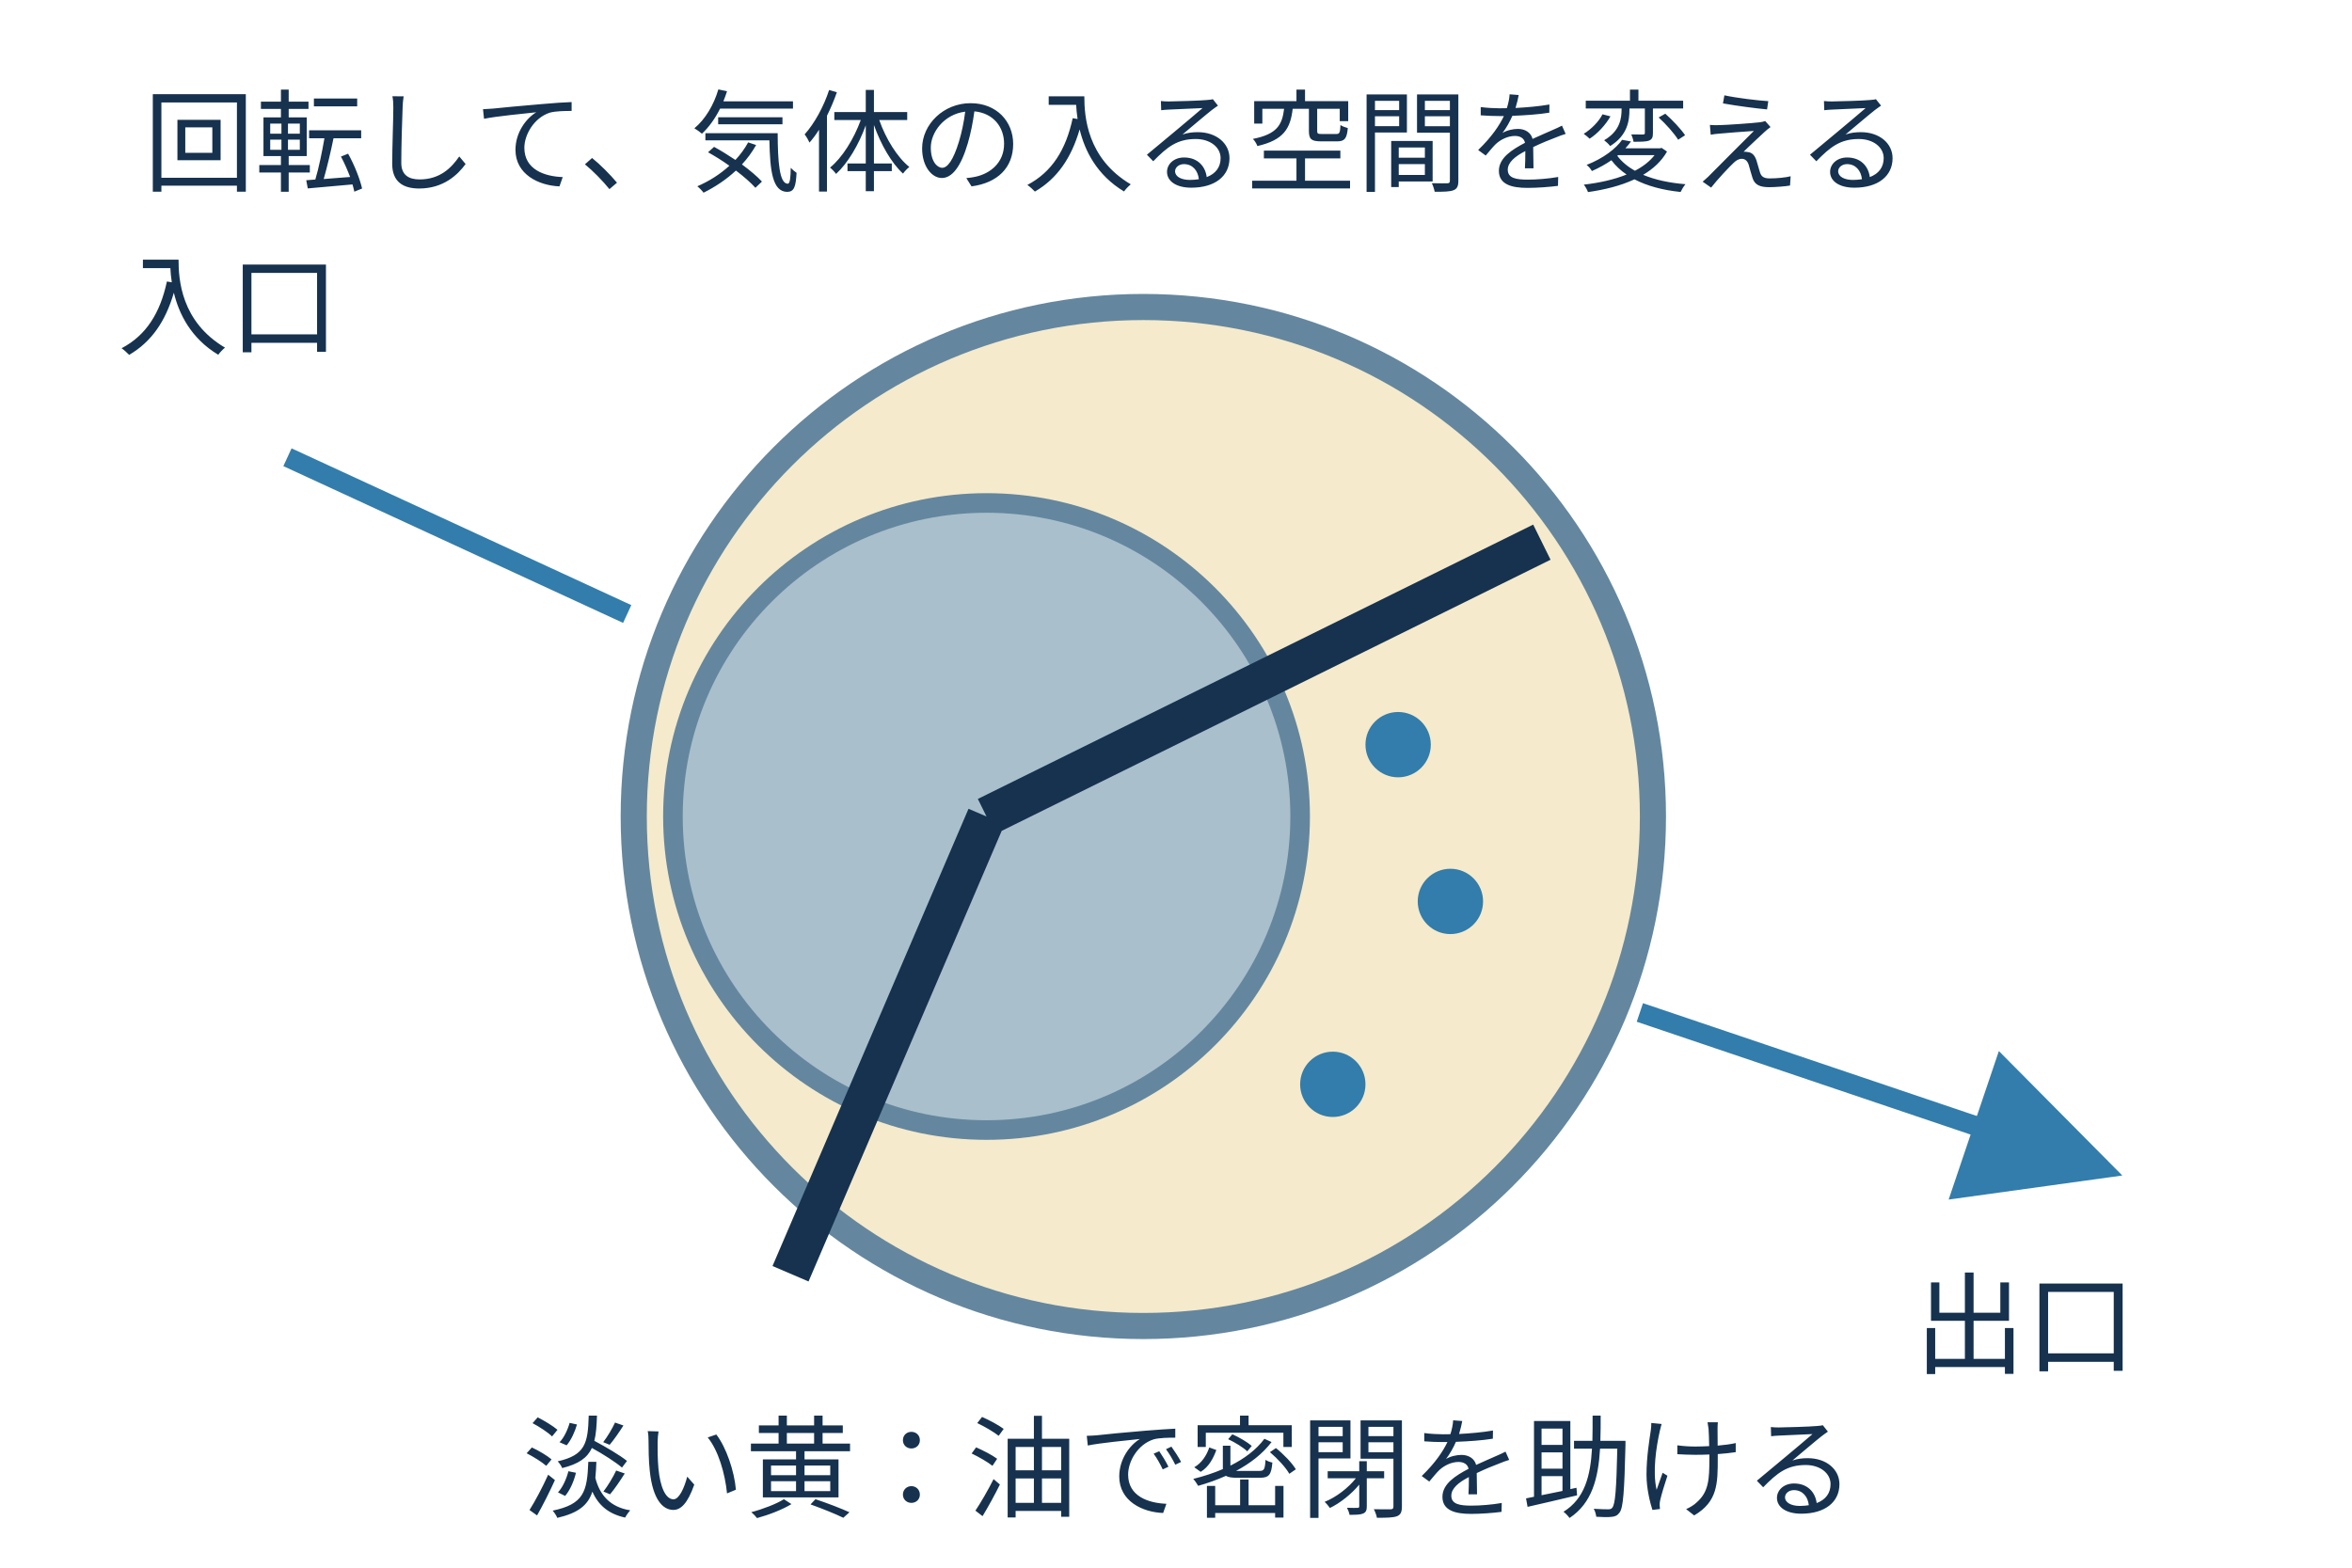
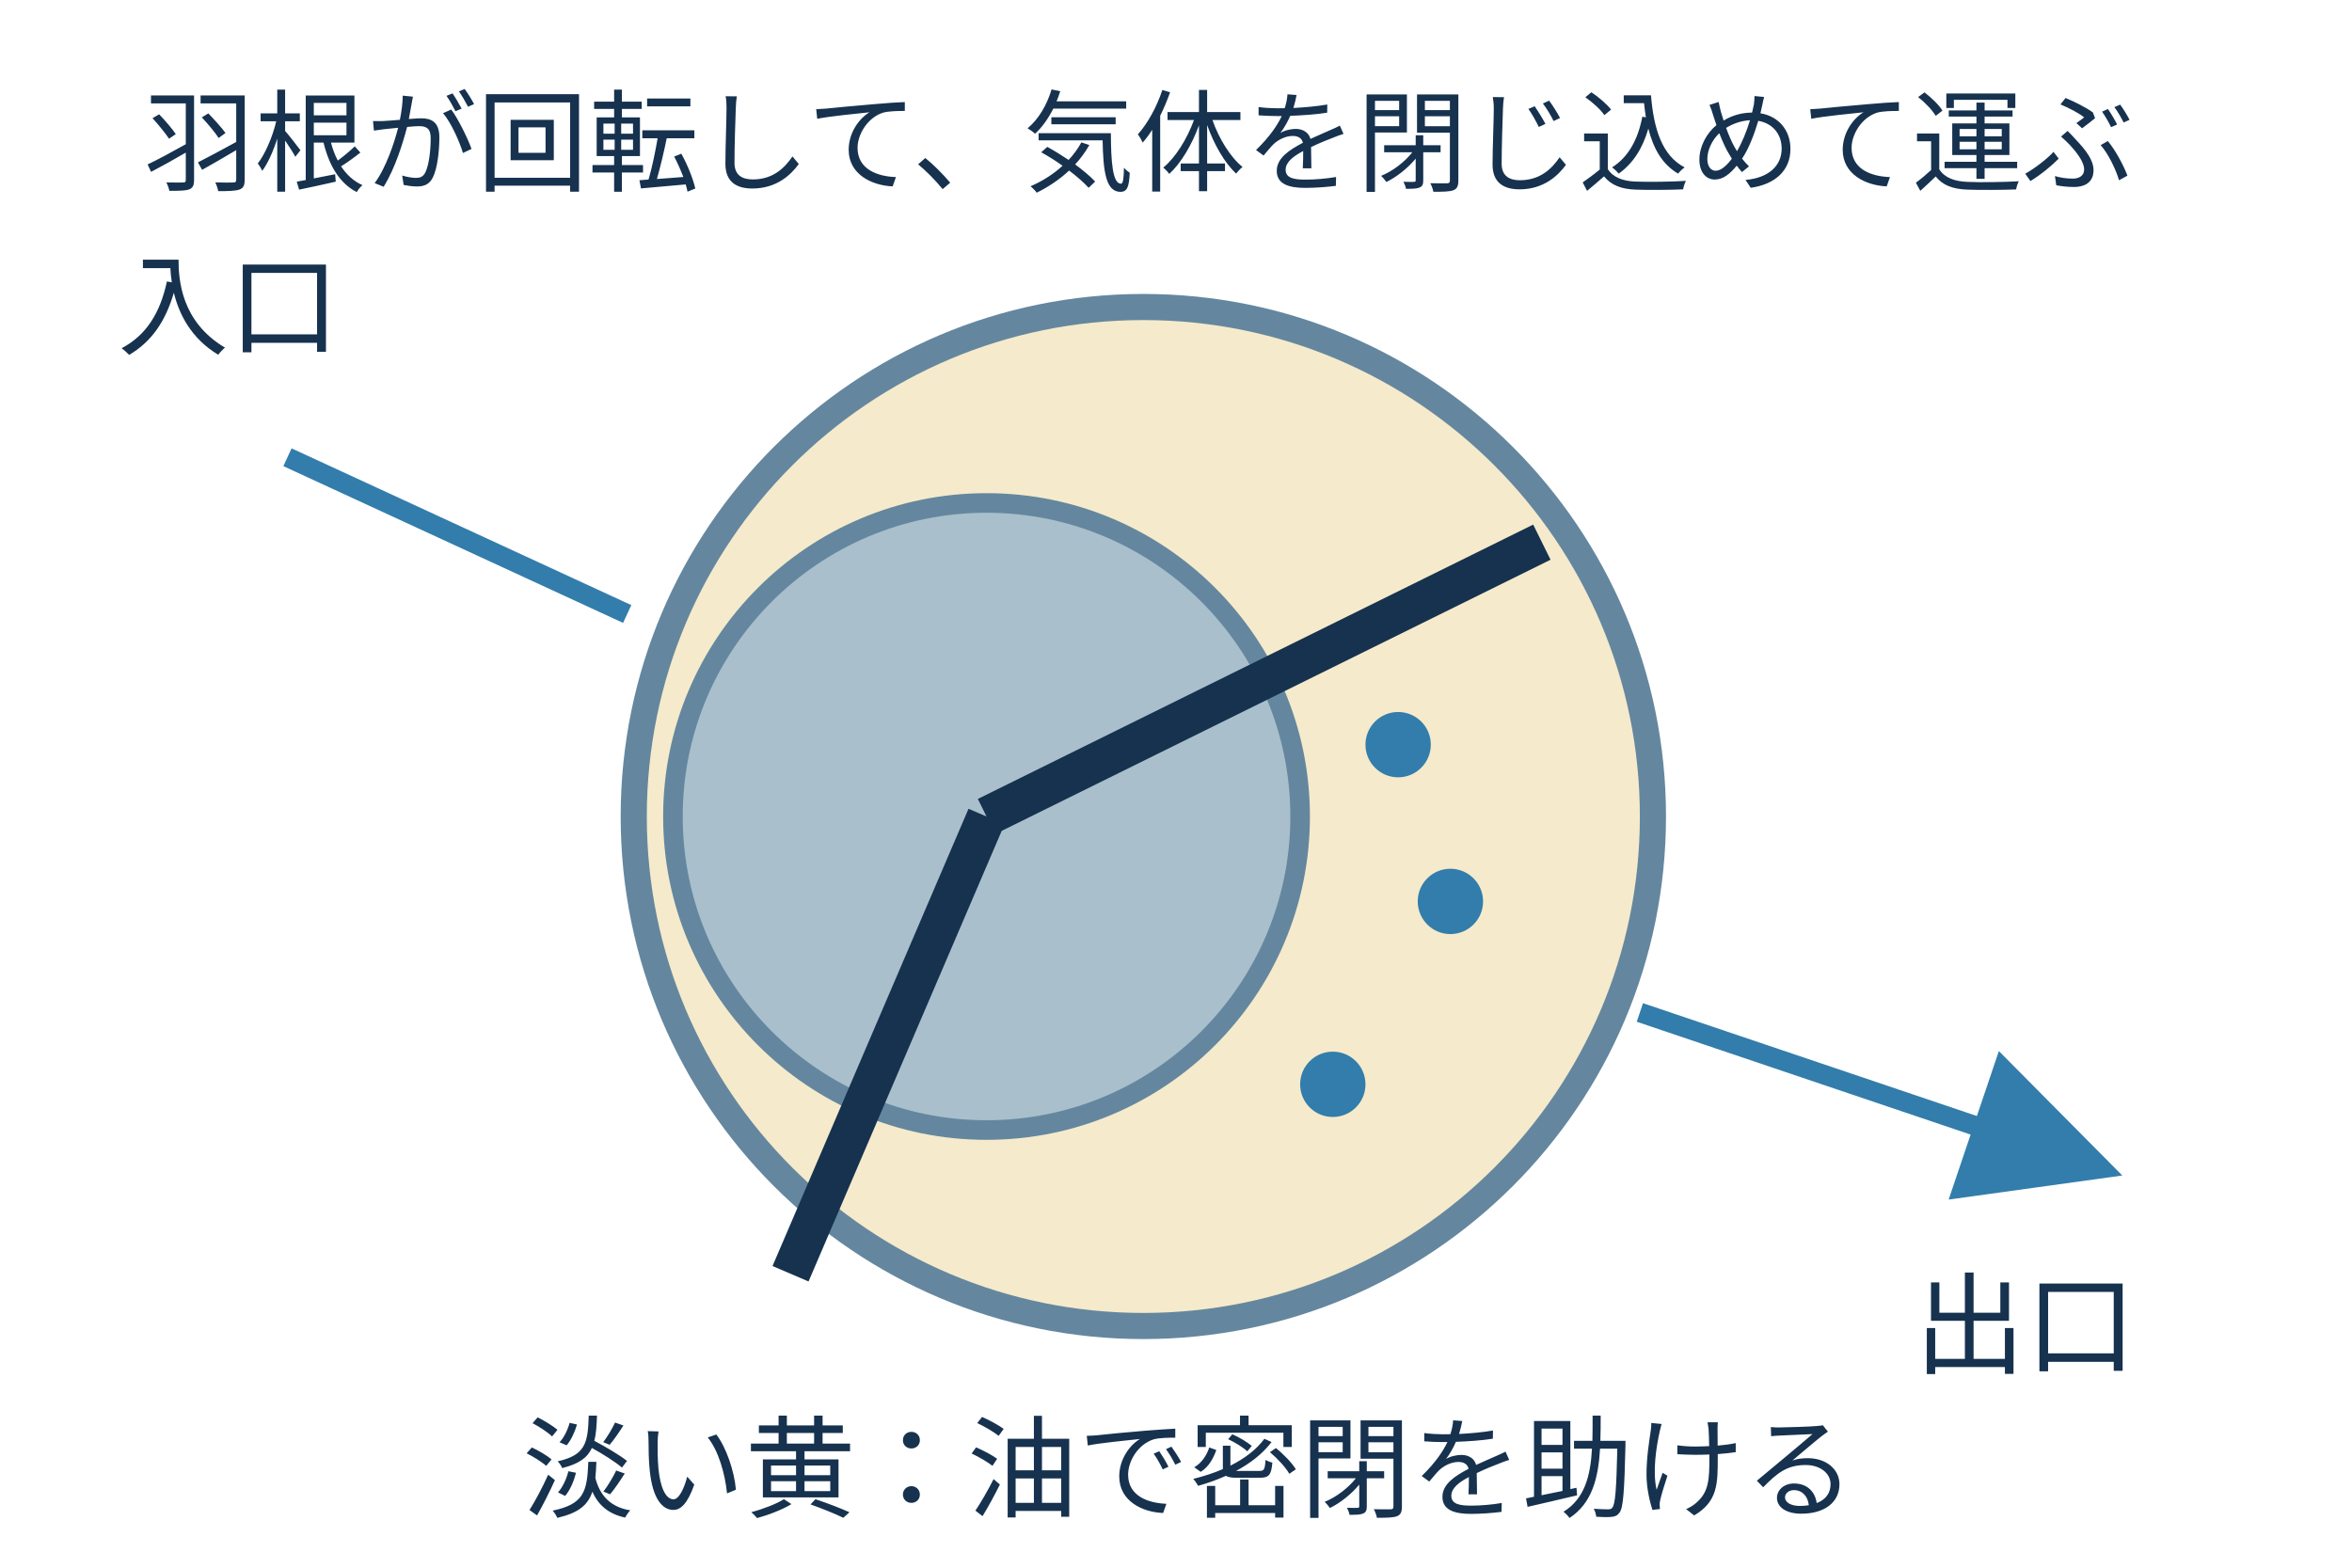
<svg xmlns="http://www.w3.org/2000/svg" viewBox="0 0 360 240">
  <defs>
    <marker id="arrow" markerWidth="8" markerHeight="8" refX="7" refY="4" orient="auto">
      <path d="M0 0L8 4L0 8" fill="#327dab" />
    </marker>
  </defs>
  <style>text{font-family:Meiryo,sans-serif;font-size:17px;fill:#16324f} .line{fill:none;stroke:#327dab;stroke-width:3;marker-end:url(#arrow)} .box{fill:#edf6fb;stroke:#64879f;stroke-width:3} .gas{fill:#327dab}</style>
-   <text x="22" y="28">回転して、気体の入る空間を変える</text>
+   <text x="22" y="28">羽根が回転して、気体を閉じ込めて運ぶ</text>
  <circle cx="175" cy="125" r="78" fill="#f5eacb" stroke="#64879f" stroke-width="4" />
  <circle cx="151" cy="125" r="48" fill="#a9bfcc" stroke="#64879f" stroke-width="3" />
  <path d="M151 125L236 83M151 125L121 195" stroke="#16324f" stroke-width="6" />
  <path class="line" d="M44 70L96 94M251 155L322 179" />
  <circle cx="214" cy="114" r="5" fill="#327dab" />
  <circle cx="222" cy="138" r="5" fill="#327dab" />
  <circle cx="204" cy="166" r="5" fill="#327dab" />
  <text x="18" y="53">入口</text>
  <text x="293" y="209">出口</text>
  <text x="80" y="231">淡い黄：油で密閉を助ける</text>
</svg>
